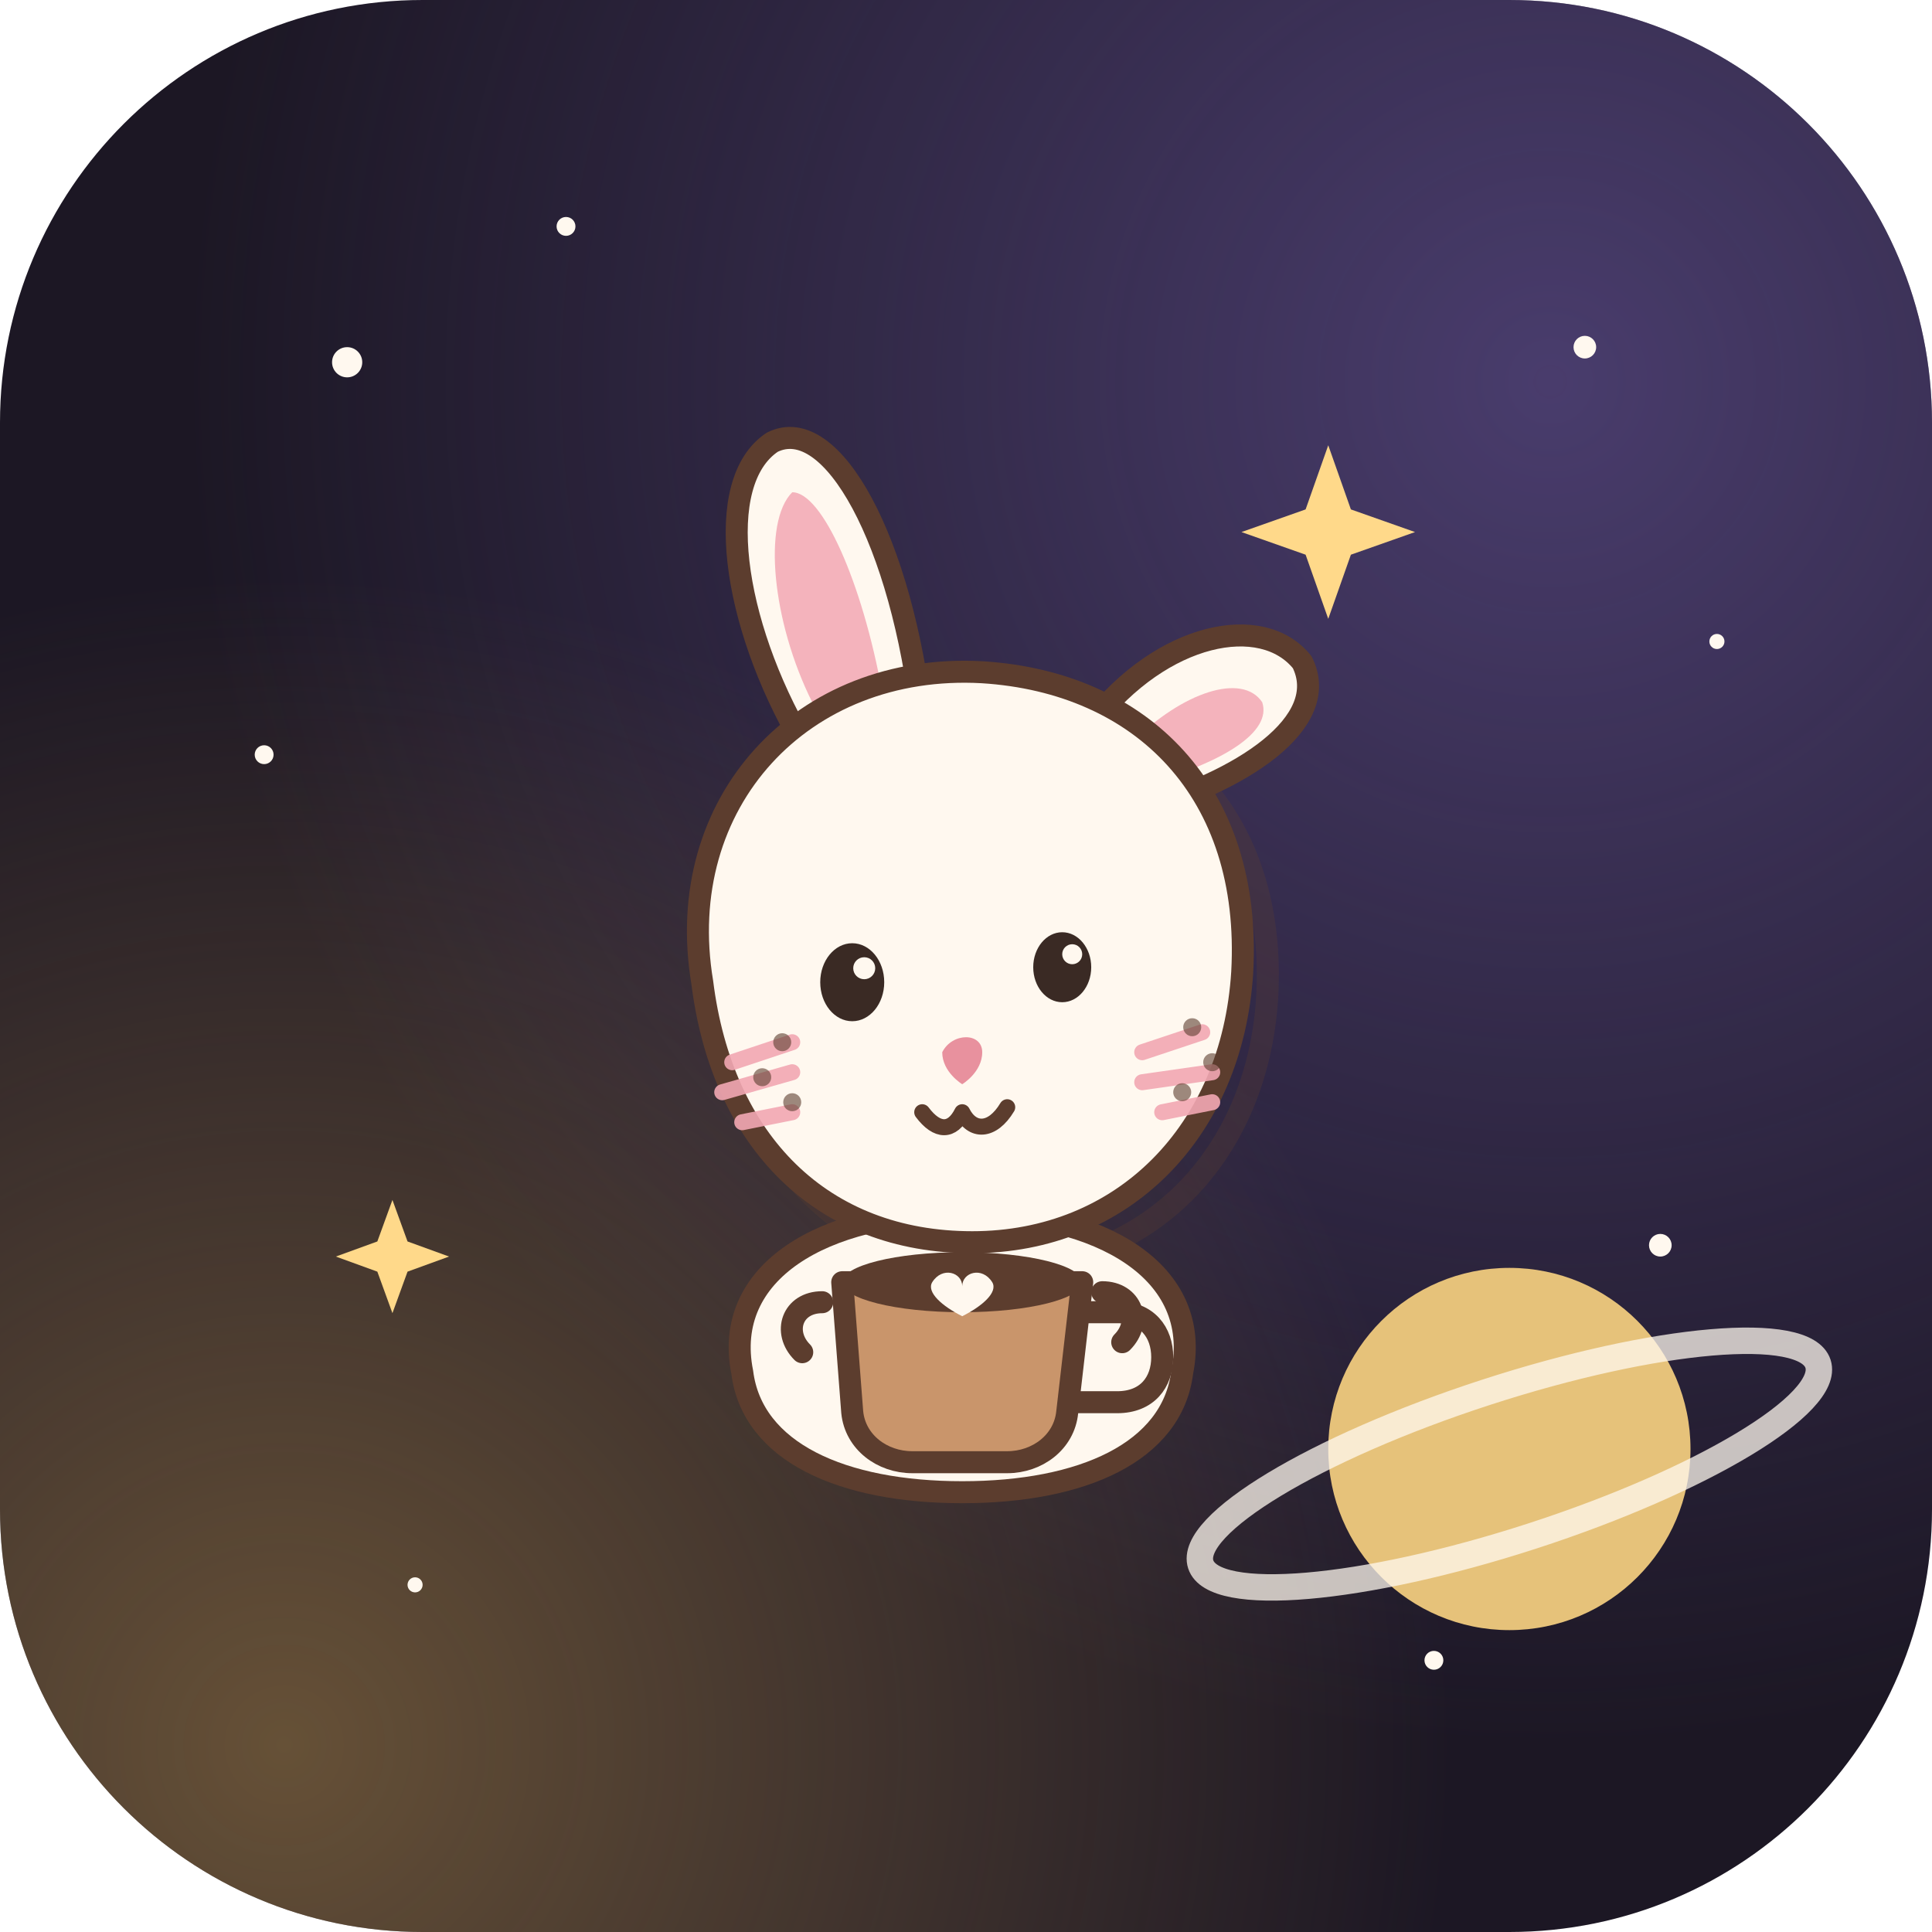
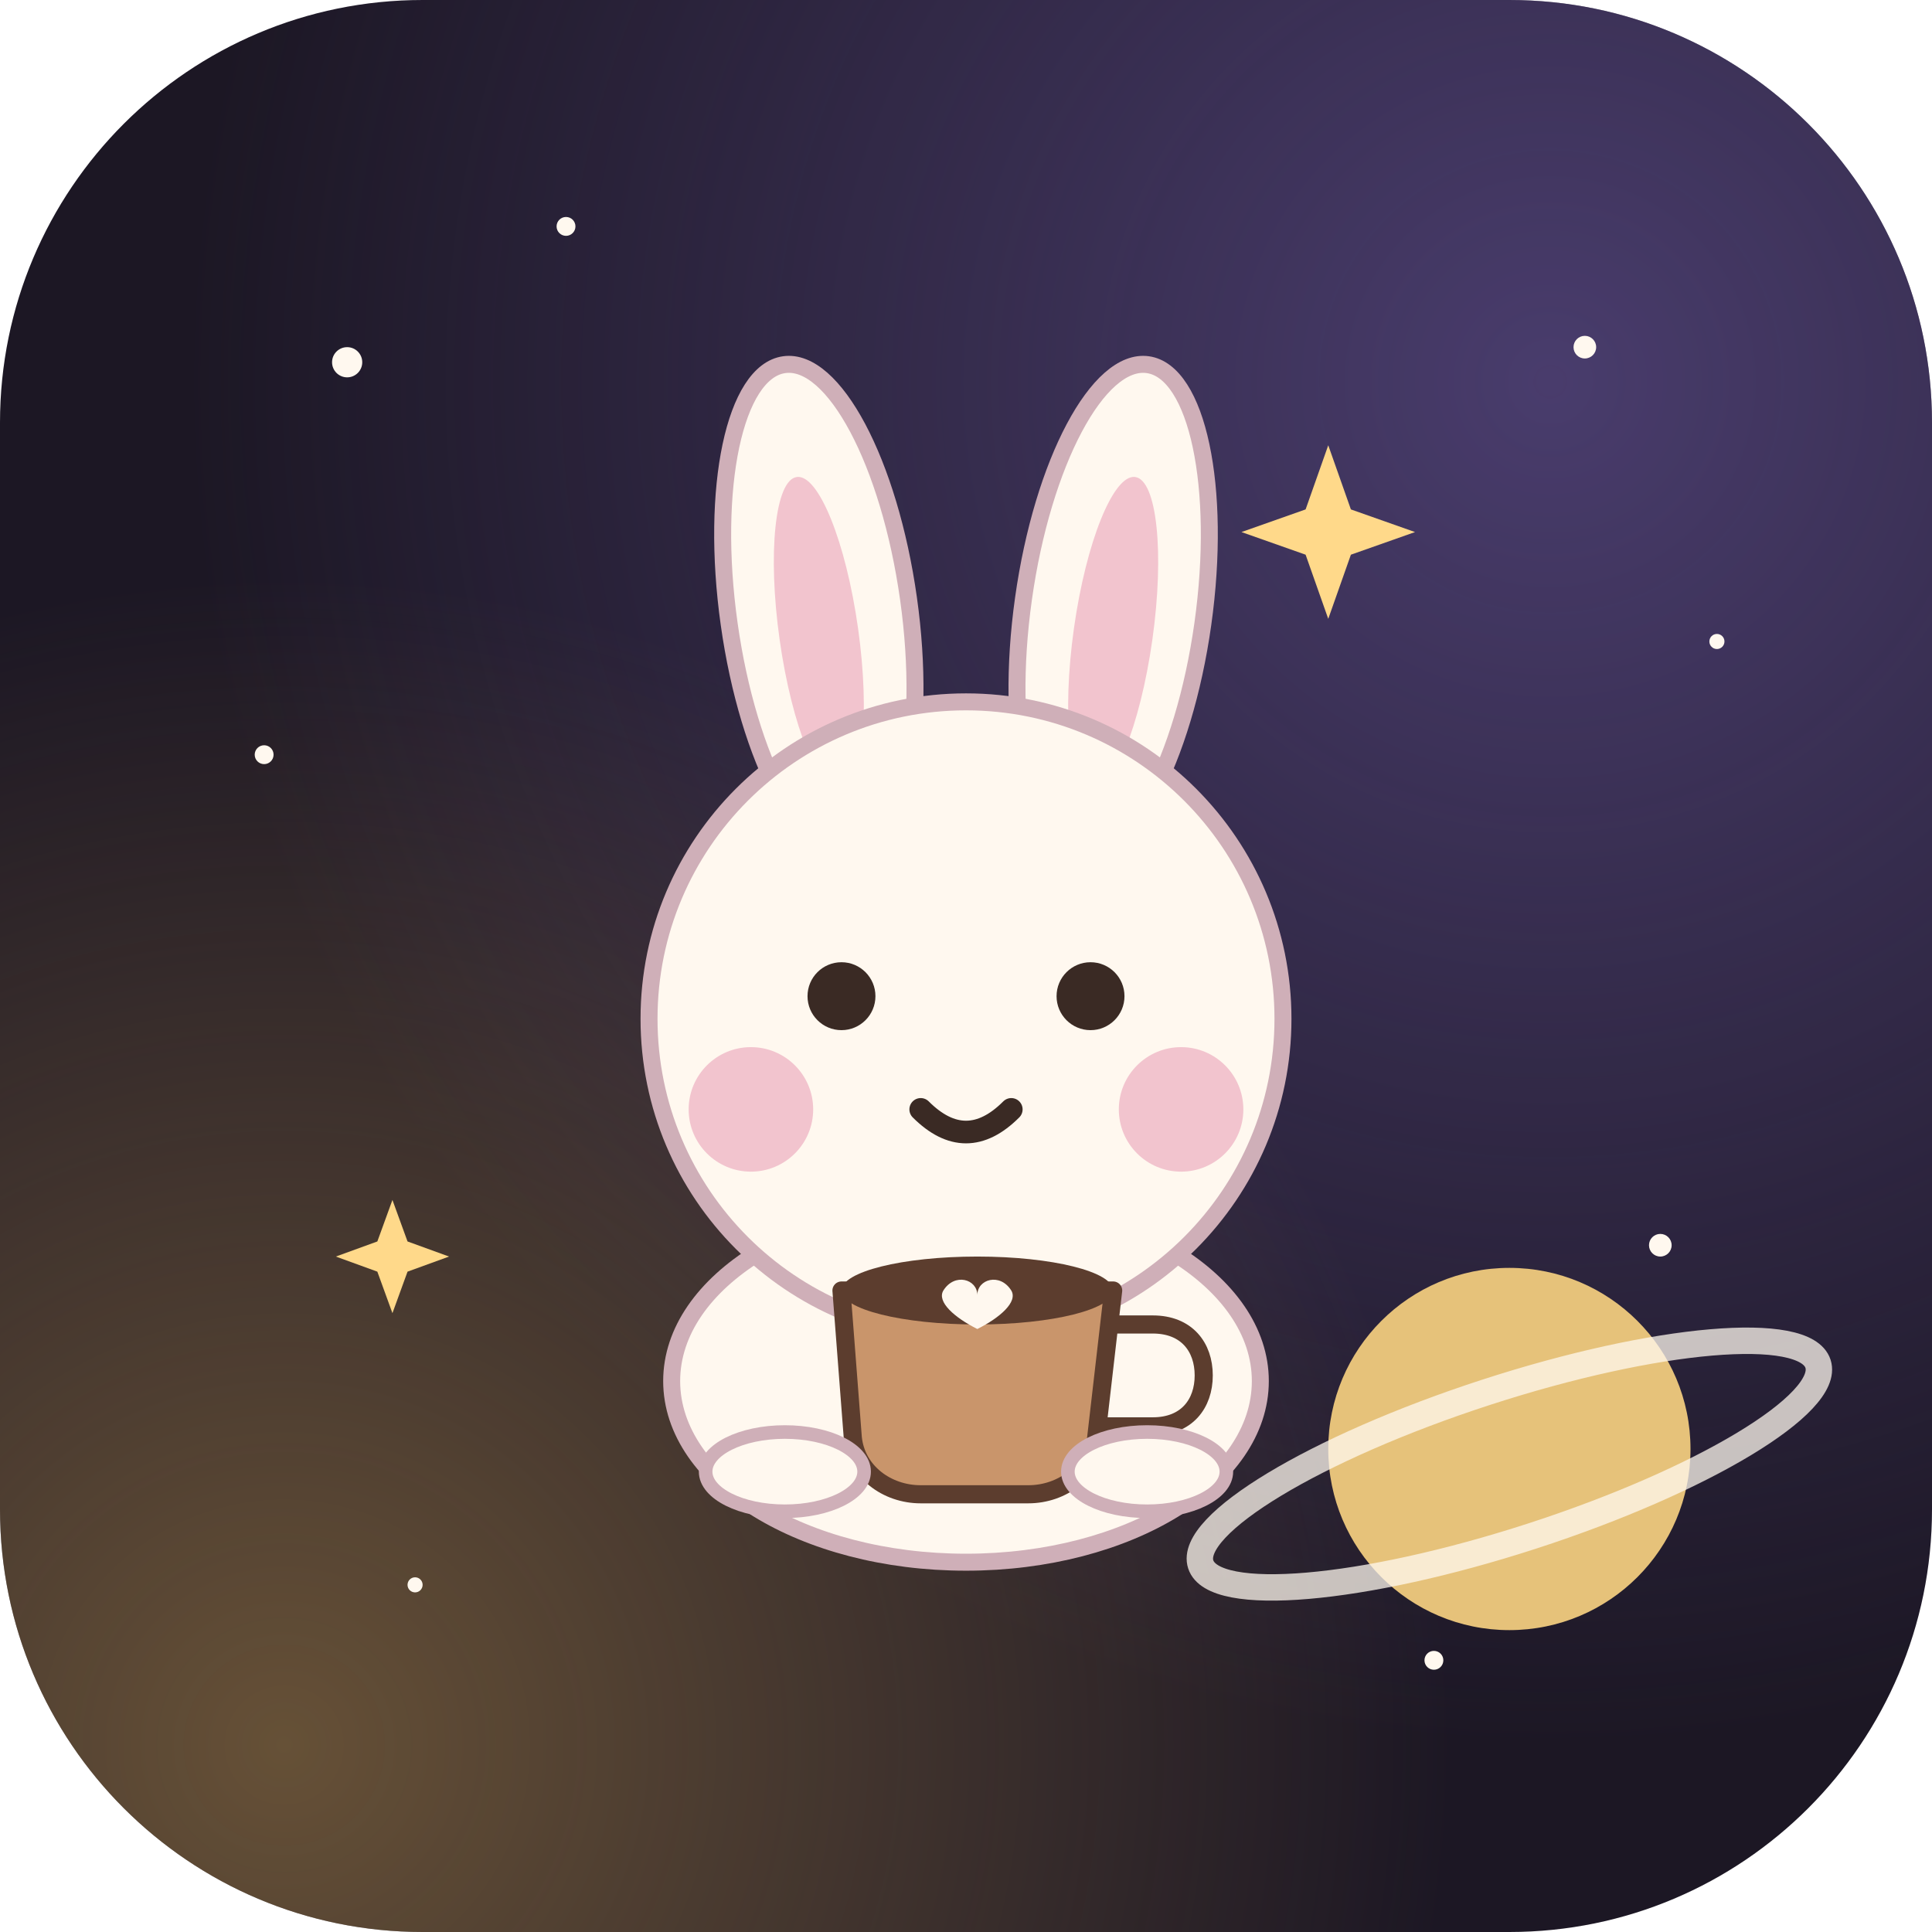
<svg xmlns="http://www.w3.org/2000/svg" viewBox="0 0 512 512" role="img" aria-label="빅 히스토리 연표 — 시로">
  <defs>
    <radialGradient id="neb" cx="0.8" cy="0.2" r="0.7">
      <stop offset="0" stop-color="#6E5BA8" stop-opacity=".55" />
      <stop offset="1" stop-color="#6E5BA8" stop-opacity="0" />
    </radialGradient>
    <radialGradient id="neb2" cx="0.15" cy="0.9" r="0.6">
      <stop offset="0" stop-color="#B08A4A" stop-opacity=".5" />
      <stop offset="1" stop-color="#B08A4A" stop-opacity="0" />
    </radialGradient>
  </defs>
  <rect width="512" height="512" rx="112" fill="#1C1724" />
  <rect width="512" height="512" rx="112" fill="url(#neb)" />
  <rect width="512" height="512" rx="112" fill="url(#neb2)" />
  <g fill="#FFF8EF">
    <circle cx="92" cy="96" r="4" />
    <circle cx="150" cy="60" r="2.5" />
    <circle cx="420" cy="92" r="3" />
    <circle cx="455" cy="170" r="2" />
    <circle cx="70" cy="200" r="2.5" />
    <circle cx="440" cy="330" r="3" />
    <circle cx="110" cy="420" r="2" />
    <circle cx="380" cy="440" r="2.5" />
  </g>
  <path d="M352 118l6 17 17 6-17 6-6 17-6-17-17-6 17-6z" fill="#FFD98A" />
  <path d="M104 318l4 11 11 4-11 4-4 11-4-11-11-4 11-4z" fill="#FFD98A" />
  <circle cx="400" cy="384" r="48" fill="#E6C27A" />
  <ellipse cx="400" cy="388" rx="86" ry="20" fill="none" stroke="#FFF8EF" stroke-width="7" opacity=".75" transform="rotate(-18 400 388)" />
-   <g transform="translate(96 96) scale(2.65)" stroke="#5C3D2E" stroke-width="2.2" stroke-linecap="round" stroke-linejoin="round">
-     <path d="M35 63c-3-18 10-32 28-31 16 1 27 12 26 30-1 16-12 27-27 27S37 79 35 63z" fill="none" opacity=".3" transform="translate(1.5 1.5)" />
-     <path d="M44 38c-7-12-9-26-3-30 6-3 13 10 15 28" fill="#FFF8EF" />
-     <path d="M45 34c-4-8-5-18-2-21 3 0 7 9 9 20" fill="#F2A7B3" stroke="none" opacity=".85" />
-     <path d="M73 36c7-9 17-11 21-6 3 6-6 12-17 15" fill="#FFF8EF" />
-     <path d="M77 38c5-5 11-7 13-4 1 3-4 6-11 8" fill="#F2A7B3" stroke="none" opacity=".85" />
-     <path d="M38 101c-2-10 8-16 22-16s24 6 22 16c-1 8-10 12-22 12s-21-4-22-12z" fill="#FFF8EF" />
-     <path d="M34 62c-3-18 10-32 28-31 16 1 27 12 26 30-1 16-12 27-27 27S36 78 34 62z" fill="#FFF8EF" />
-     <g stroke="#F2A7B3" stroke-width="1.6" opacity=".9">
-       <path d="M37 70l6-2M36 73l7-2M38 76l5-1M78 69l6-2M78 72l7-1M80 75l5-1" />
-     </g>
-     <g stroke="none" fill="#3A2A24">
-       <ellipse cx="49" cy="62" rx="3.2" ry="3.9" />
-       <ellipse cx="70" cy="60.5" rx="2.9" ry="3.5" />
-     </g>
-     <g stroke="none" fill="#FFF8EF">
-       <circle cx="50.2" cy="60.6" r="1.1" />
-       <circle cx="71" cy="59.2" r="1" />
-     </g>
-     <g stroke="none" fill="#5C3D2E" opacity=".6">
-       <circle cx="42" cy="68" r=".9" />
-       <circle cx="40" cy="71.5" r=".9" />
-       <circle cx="43" cy="74" r=".9" />
-       <circle cx="83" cy="66.5" r=".9" />
-       <circle cx="85" cy="70" r=".9" />
-       <circle cx="82" cy="73" r=".9" />
-     </g>
-     <path d="M58 69c1-2 4-2 4 0 0 2-2 3.2-2 3.2S58 71 58 69z" fill="#E8919E" stroke="none" />
-     <path d="M56 75c1.5 2 3 2 4 0 1 2 3 2 4.5-.5" fill="none" stroke-width="1.6" />
-     <g transform="translate(48 92)">
+   <g transform="translate(76 72) scale(3)">
+     <ellipse cx="60" cy="98" rx="26" ry="16" fill="#FFF8EF" stroke="#CFAFB8" stroke-width="1.5" />
+     <ellipse cx="47" cy="30" rx="8" ry="22" transform="rotate(-8 47 30)" fill="#FFF8EF" stroke="#CFAFB8" stroke-width="1.5" />
+     <ellipse cx="47" cy="32" rx="3.5" ry="14" transform="rotate(-8 47 32)" fill="#F2C4CE" />
+     <ellipse cx="73" cy="30" rx="8" ry="22" transform="rotate(8 73 30)" fill="#FFF8EF" stroke="#CFAFB8" stroke-width="1.5" />
+     <ellipse cx="73" cy="32" rx="3.5" ry="14" transform="rotate(8 73 32)" fill="#F2C4CE" />
+     <circle cx="60" cy="66" r="28" fill="#FFF8EF" stroke="#CFAFB8" stroke-width="1.5" />
+     <circle cx="49" cy="64" r="3" fill="#3A2A24" />
+     <circle cx="71" cy="64" r="3" fill="#3A2A24" />
+     <circle cx="41" cy="74" r="5.5" fill="#F2C4CE" />
+     <circle cx="79" cy="74" r="5.5" fill="#F2C4CE" />
+     <path d="M56 74q4 4 8 0" fill="none" stroke="#3A2A24" stroke-width="2" stroke-linecap="round" />
+     <g transform="translate(49 90)" stroke="#5C3D2E" stroke-width="1.6" stroke-linejoin="round" stroke-linecap="round">
      <path d="M0 0h24l-1.5 13c-.3 3-3 5-6 5H7c-3 0-5.7-2-6-5z" fill="#C9956B" />
      <path d="M24 3h3.5c3 0 4.5 2 4.5 4.5S30.5 12 27.5 12H23" fill="none" />
      <ellipse cx="12" cy="0" rx="12" ry="3" fill="#5C3D2E" stroke="none" />
      <path d="M9 0c1-1.6 3-1 3 .4 0-1.4 2-2 3-.4.6 1-1 2.4-3 3.4-2-1-3.6-2.4-3-3.4z" fill="#FFF8EF" stroke="none" />
    </g>
-     <path d="M44 99c-2-2-1-5 2-5M76 98c2-2 1-5-2-5" fill="none" />
+     <ellipse cx="44" cy="106" rx="7" ry="3.5" fill="#FFF8EF" stroke="#CFAFB8" stroke-width="1.2" />
+     <ellipse cx="76" cy="106" rx="7" ry="3.5" fill="#FFF8EF" stroke="#CFAFB8" stroke-width="1.2" />
  </g>
</svg>
